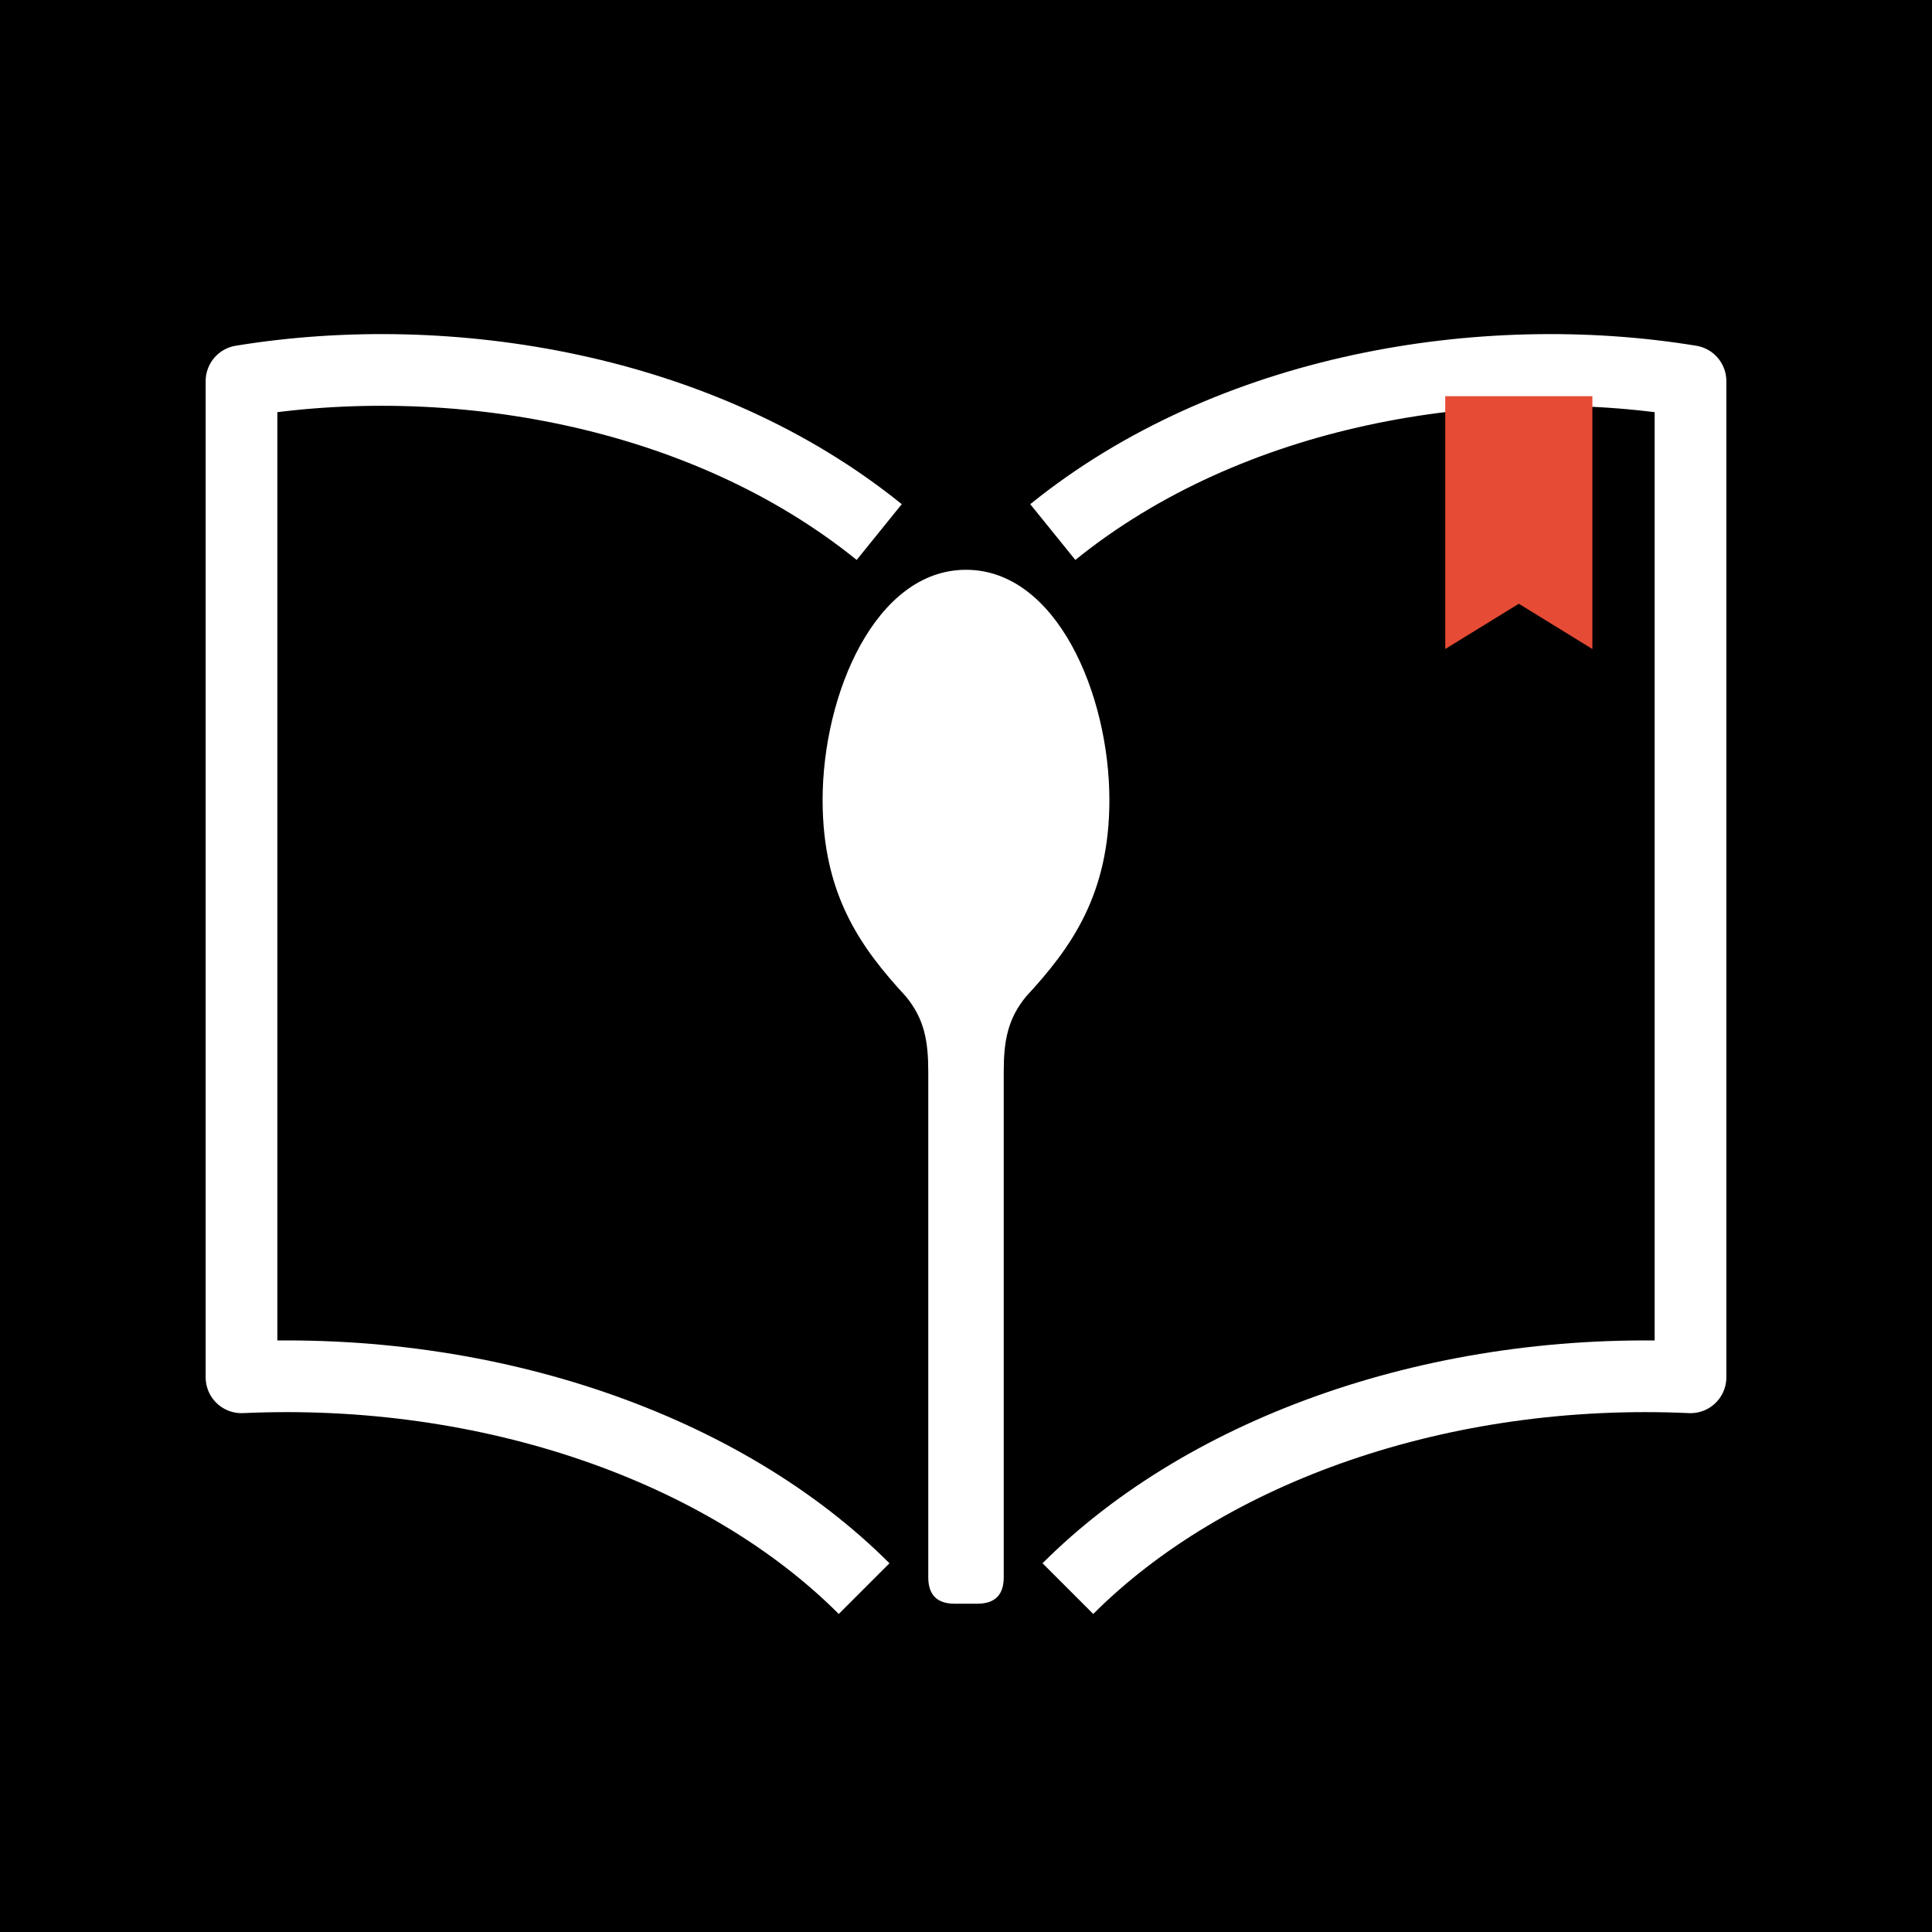
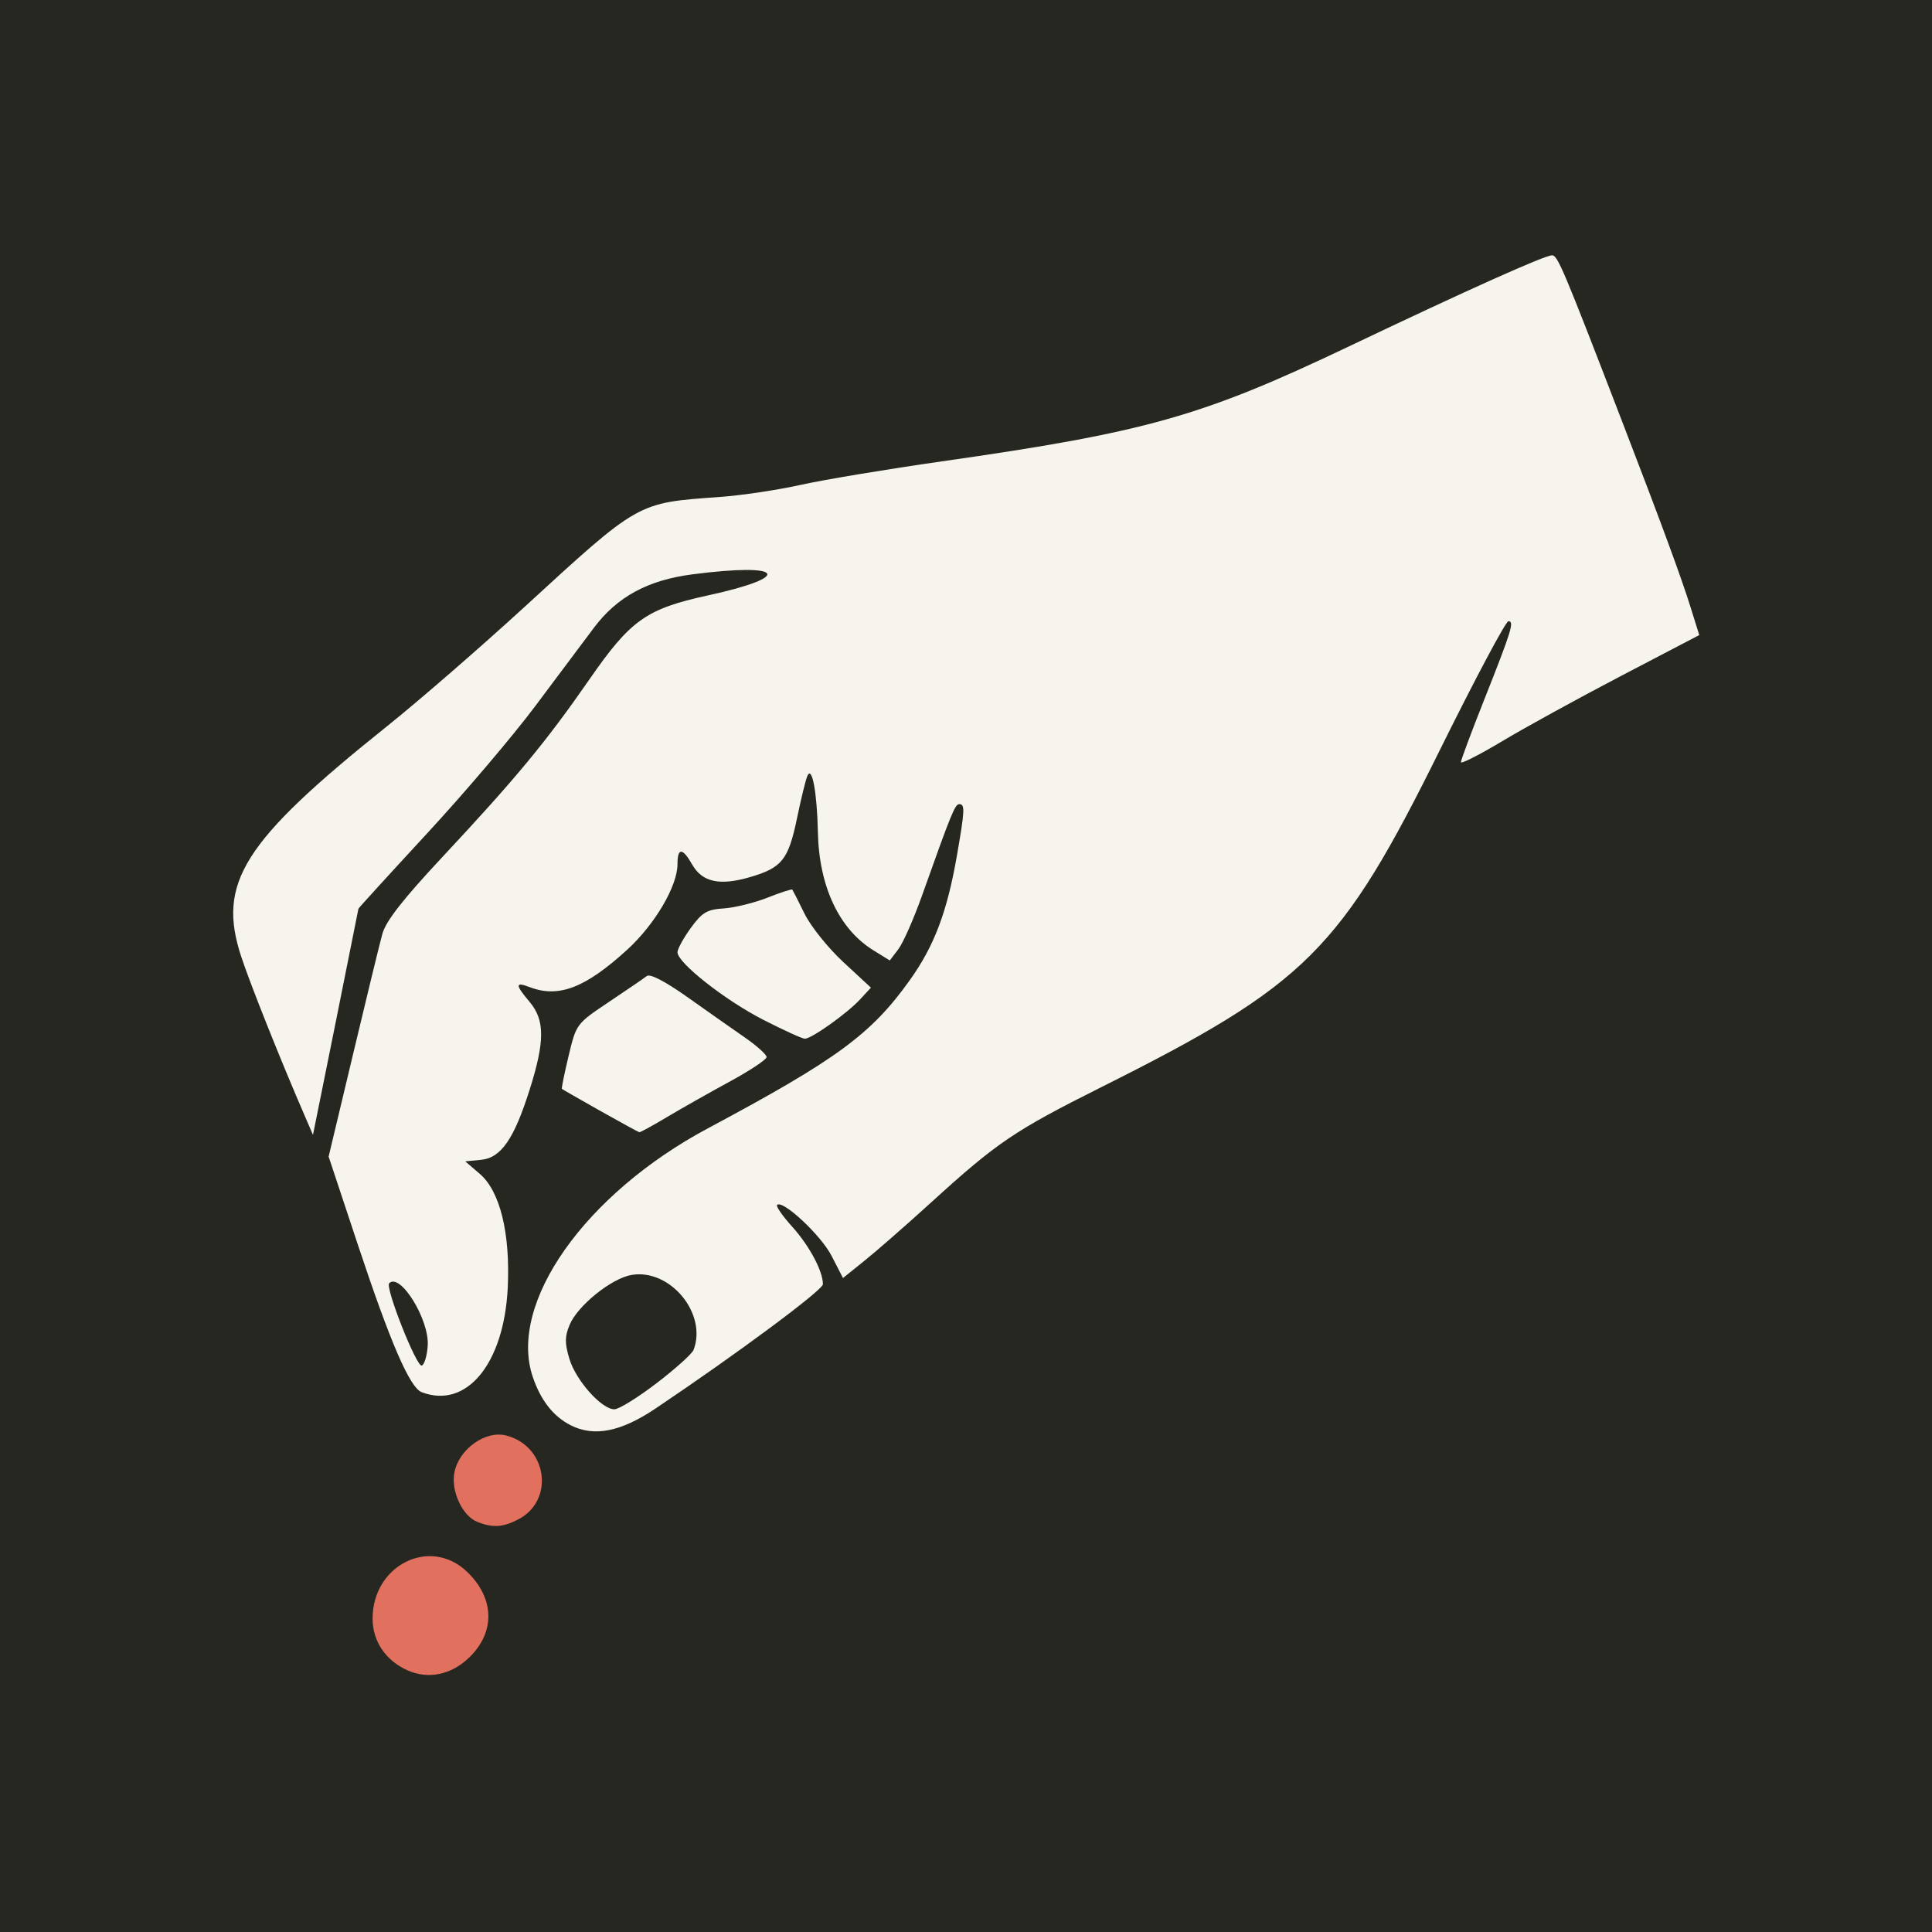
- <svg xmlns="http://www.w3.org/2000/svg" viewBox="0 0 512 512" role="img" aria-label="Savora">
-   <rect width="512" height="512" fill="#000000" />
-   <g fill="none" stroke="#FFFFFF" stroke-width="19" stroke-linejoin="round">
-     <path d="M233 141 C186 103 119 92 64 101 L64 365 C130 362 192 384 229 421" />
-     <path d="M279 141 C326 103 393 92 448 101 L448 365 C382 362 320 384 283 421" />
-   </g>
-   <path fill="#E64B35" d="M383 105 L422 105 L422 172 L402.5 160 L383 172 Z" />
-   <path fill="#FFFFFF" d="M256 151 C232 151 218 184 218 212 C218 237 228 251 240 264 C245 270 246 276 246 284 L246 418 Q246 425 253 425 L259 425 Q266 425 266 418 L266 284 C266 276 267 270 272 264 C284 251 294 237 294 212 C294 184 280 151 256 151 Z" />
+ <svg xmlns="http://www.w3.org/2000/svg" viewBox="0 0 512 512" width="512" height="512">
+   <rect width="512" height="512" fill="#252720" />
+   <path fill="#F7F4EE" fill-rule="evenodd" d="M151.22,377.70 C146.62,375.35 143.30,371.12 141.19,364.90 C134.58,345.40 154.98,316.44 187.63,299.00 C221.82,280.74 230.89,274.07 241.13,259.72 C247.57,250.70 250.97,241.72 253.56,226.93 C255.69,214.72 255.77,213.11 254.22,213.11 C253.08,213.11 252.14,215.43 244.34,237.35 C242.15,243.51 239.33,249.89 238.08,251.54 L235.80,254.53 231.47,251.85 C222.37,246.23 217.06,234.94 216.75,220.57 C216.52,209.85 215.18,202.76 213.95,205.65 C213.51,206.68 212.28,211.69 211.23,216.78 C208.93,227.86 207.24,229.98 198.71,232.46 C190.69,234.79 186.09,233.78 183.43,229.10 C180.87,224.61 179.54,224.58 179.54,229.03 C179.54,234.80 173.57,244.96 166.24,251.66 C155.17,261.78 148.08,264.52 140.46,261.63 C136.47,260.11 136.46,260.89 140.38,265.55 C144.41,270.34 144.41,275.96 140.39,288.69 C136.21,301.91 132.79,306.86 127.44,307.37 L123.29,307.77 127.17,311.10 C132.52,315.70 135.24,326.79 134.56,341.21 C133.59,361.39 123.63,373.50 111.75,368.94 C108.60,367.73 103.48,355.89 94.84,329.87 L87.09,306.51 93.56,279.39 C97.11,264.47 100.60,250.13 101.32,247.52 C102.26,244.10 106.72,238.38 117.34,227.01 C136.69,206.30 144.77,196.53 156.21,180.03 C167.12,164.29 171.27,161.35 187.56,157.80 C210.55,152.79 207.81,149.05 183.48,152.21 C171.67,153.74 163.57,158.14 157.38,166.38 C154.76,169.86 147.81,179.14 141.94,187.00 C136.07,194.87 123.11,210.13 113.13,220.92 C103.16,231.71 95.00,240.67 94.99,240.81 C94.98,240.96 92.26,254.51 88.96,270.92 L82.94,300.76 80.79,295.78 C74.33,280.88 66.47,261.17 63.98,253.68 C57.44,234.01 64.31,223.09 102.47,192.54 C110.96,185.75 127.36,171.51 138.93,160.91 C169.54,132.84 168.75,133.28 190.65,131.71 C196.42,131.30 206.15,129.85 212.27,128.48 C218.39,127.12 235.21,124.32 249.65,122.26 C303.83,114.52 318.43,110.40 357.42,91.83 C389.08,76.75 409.35,67.66 411.32,67.66 C412.79,67.66 414.30,71.24 429.68,111.17 C440.33,138.81 445.57,153.05 448.10,161.18 L450.32,168.30 429.61,179.12 C418.23,185.07 404.02,192.87 398.04,196.46 C392.05,200.04 387.16,202.53 387.16,201.98 C387.16,201.44 389.90,194.07 393.26,185.61 C400.64,166.99 401.37,164.63 399.74,164.63 C399.05,164.63 390.94,179.87 381.71,198.50 C355.27,251.93 346.34,260.83 291.85,288.11 C268.81,299.65 264.23,302.75 246.68,318.73 C240.18,324.64 232.29,331.55 229.13,334.08 L223.40,338.69 220.36,332.79 C217.56,327.34 207.40,317.86 205.94,319.32 C205.59,319.67 207.39,322.27 209.95,325.10 C214.49,330.13 218.08,336.86 218.08,340.33 C218.08,341.88 195.47,358.67 173.68,373.30 C164.50,379.46 157.41,380.85 151.22,377.70 Z M174.03,366.54 C179.01,362.73 183.41,358.77 183.80,357.74 C187.48,348.16 177.64,336.20 167.43,337.86 C162.11,338.72 153.07,345.99 150.95,351.11 C149.66,354.21 149.65,355.97 150.90,360.12 C152.60,365.82 159.44,373.48 162.81,373.48 C164.00,373.48 169.04,370.36 174.03,366.54 Z M113.35,356.60 C113.81,349.72 106.05,337.16 103.14,340.07 C102.02,341.19 110.39,362.34 111.77,361.89 C112.46,361.66 113.18,359.28 113.35,356.60 Z M159.07,294.39 C153.62,291.32 149.05,288.70 148.91,288.56 C148.77,288.42 149.57,284.49 150.69,279.81 C152.72,271.33 152.74,271.31 161.38,265.52 C166.14,262.34 170.65,259.25 171.41,258.66 C172.28,257.99 176.28,260.07 182.18,264.25 C187.35,267.92 194.18,272.72 197.37,274.93 C200.56,277.14 203.16,279.48 203.16,280.13 C203.16,280.78 198.83,283.67 193.53,286.55 C188.23,289.43 180.74,293.67 176.89,295.96 C173.04,298.26 169.69,300.10 169.44,300.05 C169.18,300.01 164.52,297.46 159.07,294.39 Z M202.23,270.23 C192.09,265.03 179.54,255.15 179.54,252.36 C179.54,251.49 181.13,248.60 183.06,245.93 C186.07,241.79 187.34,241.03 191.80,240.74 C194.67,240.55 199.88,239.27 203.36,237.90 C206.85,236.52 209.83,235.56 209.97,235.75 C210.12,235.95 211.58,238.82 213.21,242.14 C214.83,245.46 219.46,251.23 223.49,254.96 L230.81,261.74 227.87,264.91 C224.40,268.63 215.07,275.27 213.29,275.27 C212.61,275.27 207.64,273.00 202.23,270.23 Z" />
+   <path fill="#E2705E" fill-rule="evenodd" d="M107.95,442.64 C102.17,440.03 98.74,434.93 98.74,428.95 C98.75,414.73 113.99,407.17 123.77,416.53 C131.08,423.54 131.32,432.49 124.37,439.23 C119.59,443.86 113.49,445.13 107.95,442.64 Z M126.46,403.30 C122.53,401.72 119.49,395.18 120.41,390.28 C121.57,384.08 128.58,379.03 134.09,380.41 C145.04,383.16 147.12,397.61 137.30,402.68 C133.25,404.78 130.51,404.93 126.46,403.30 Z" />
</svg>
